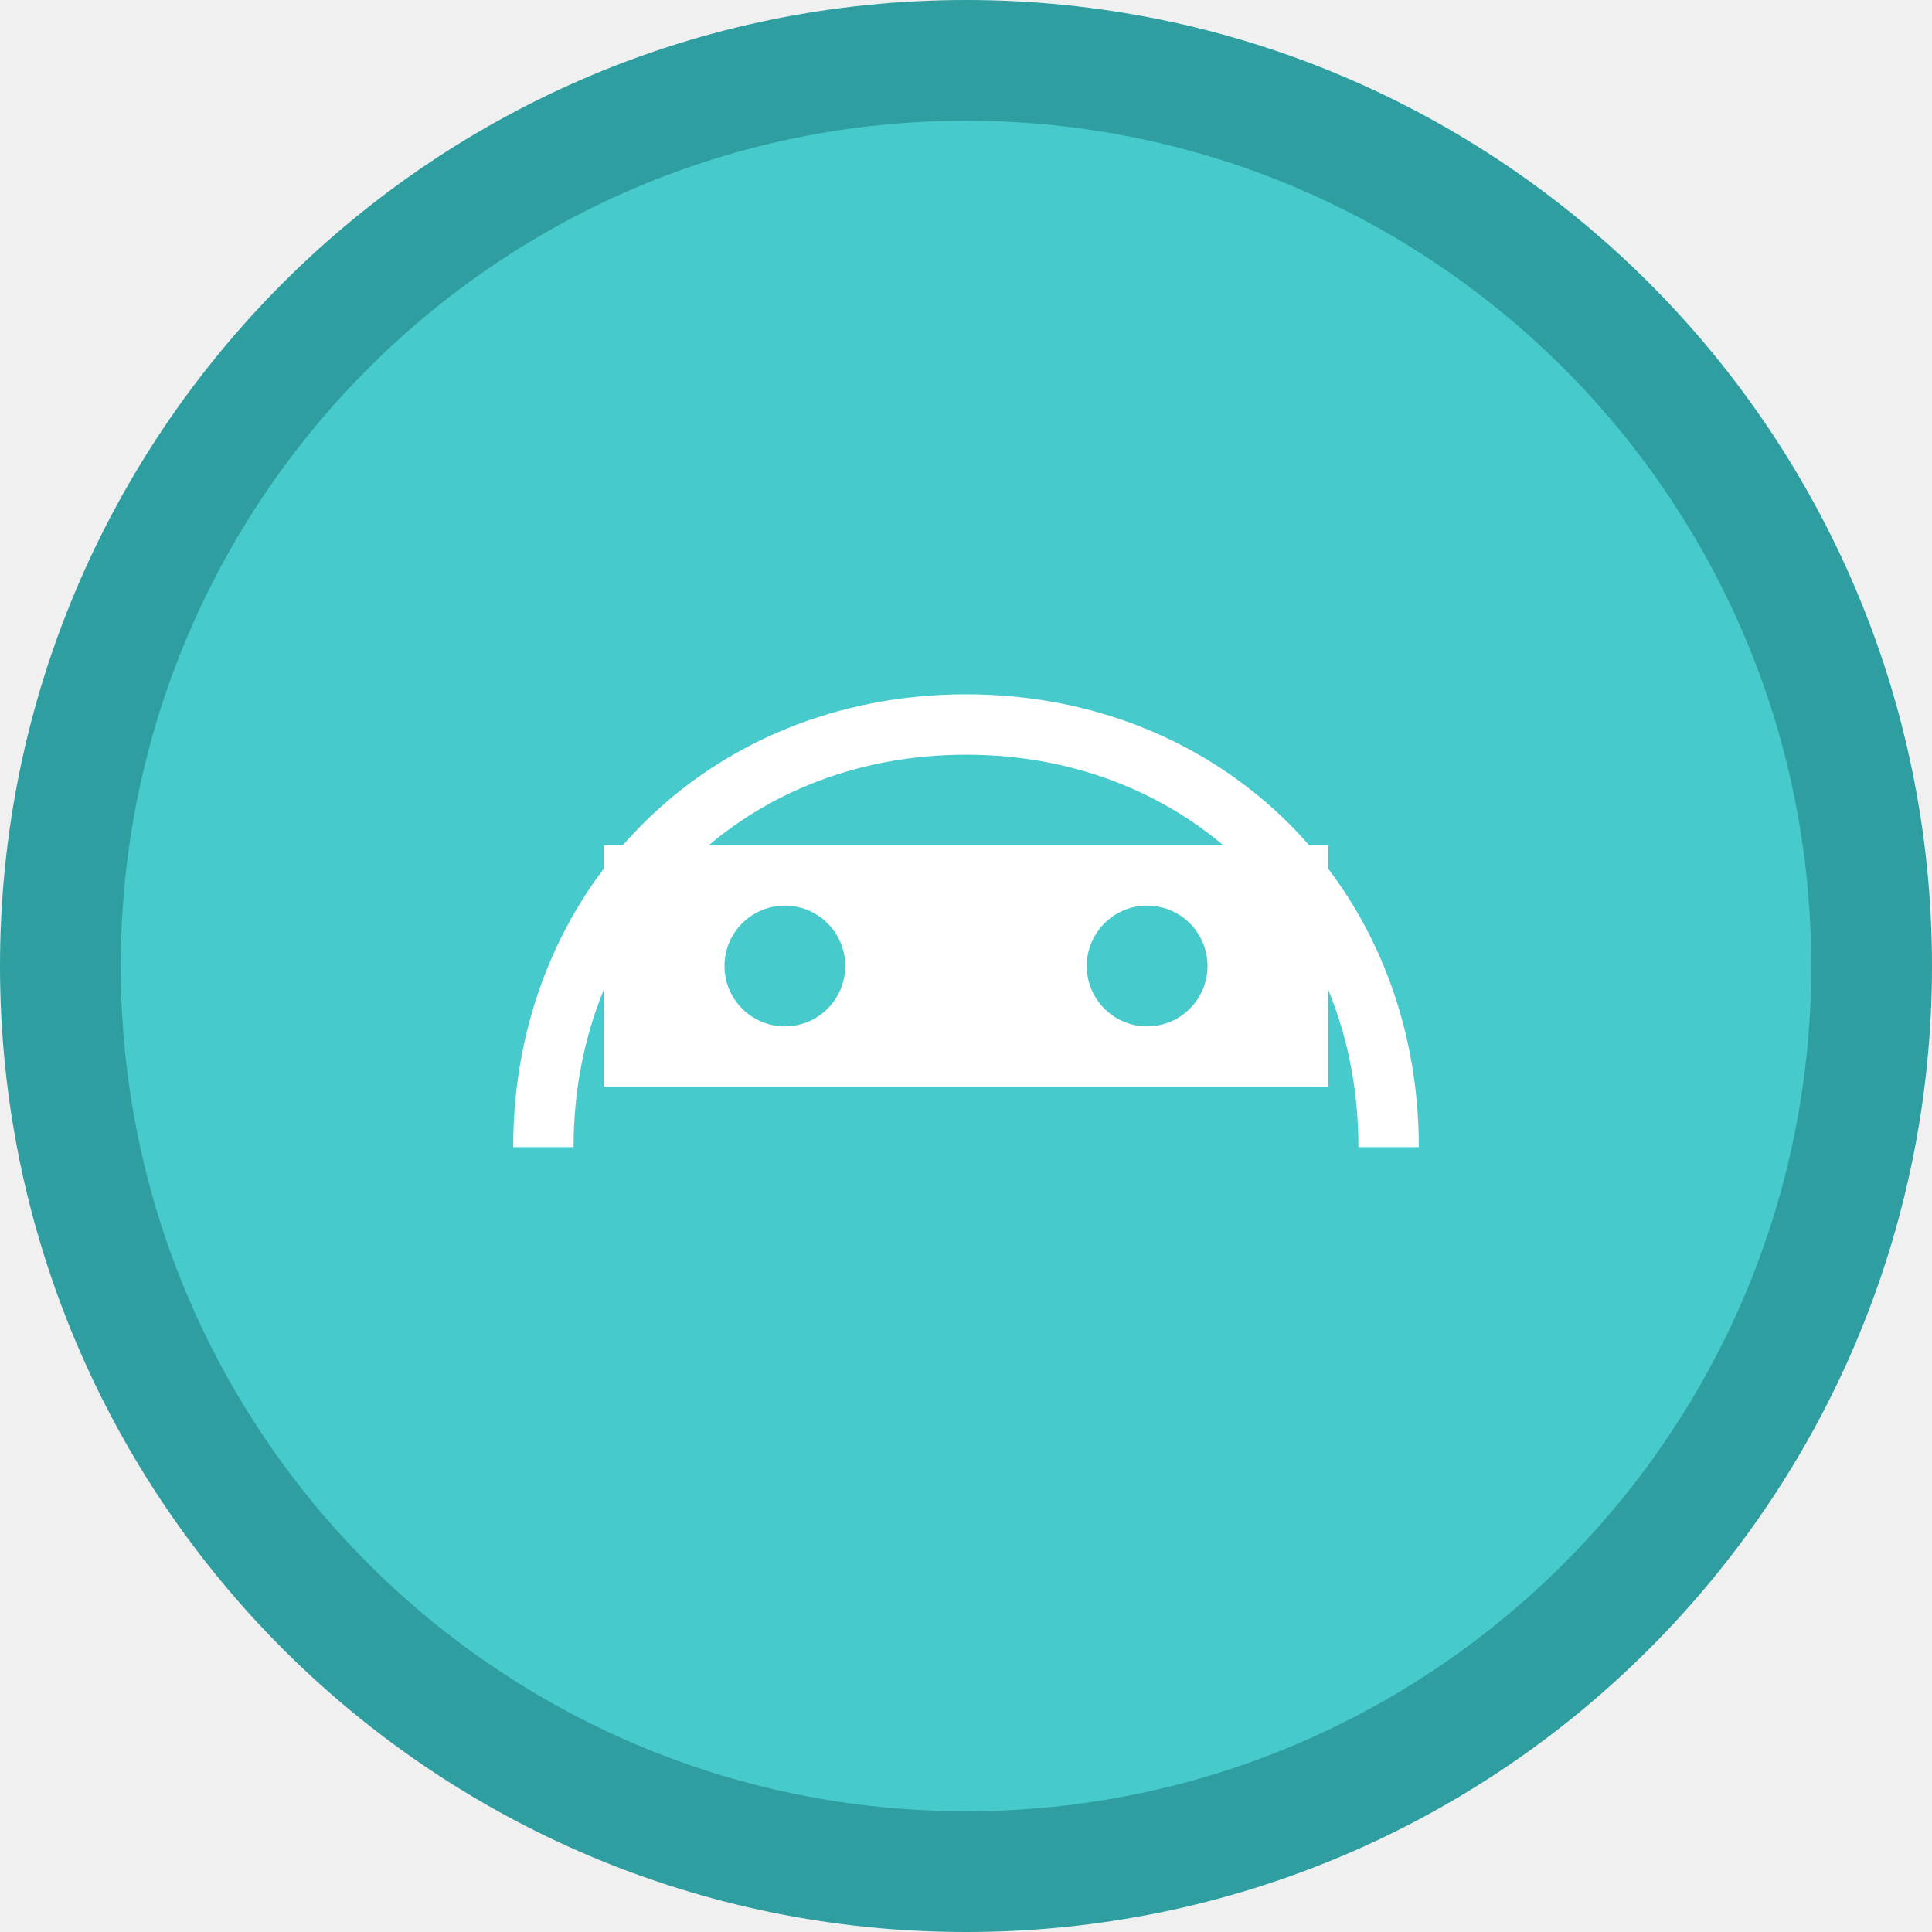
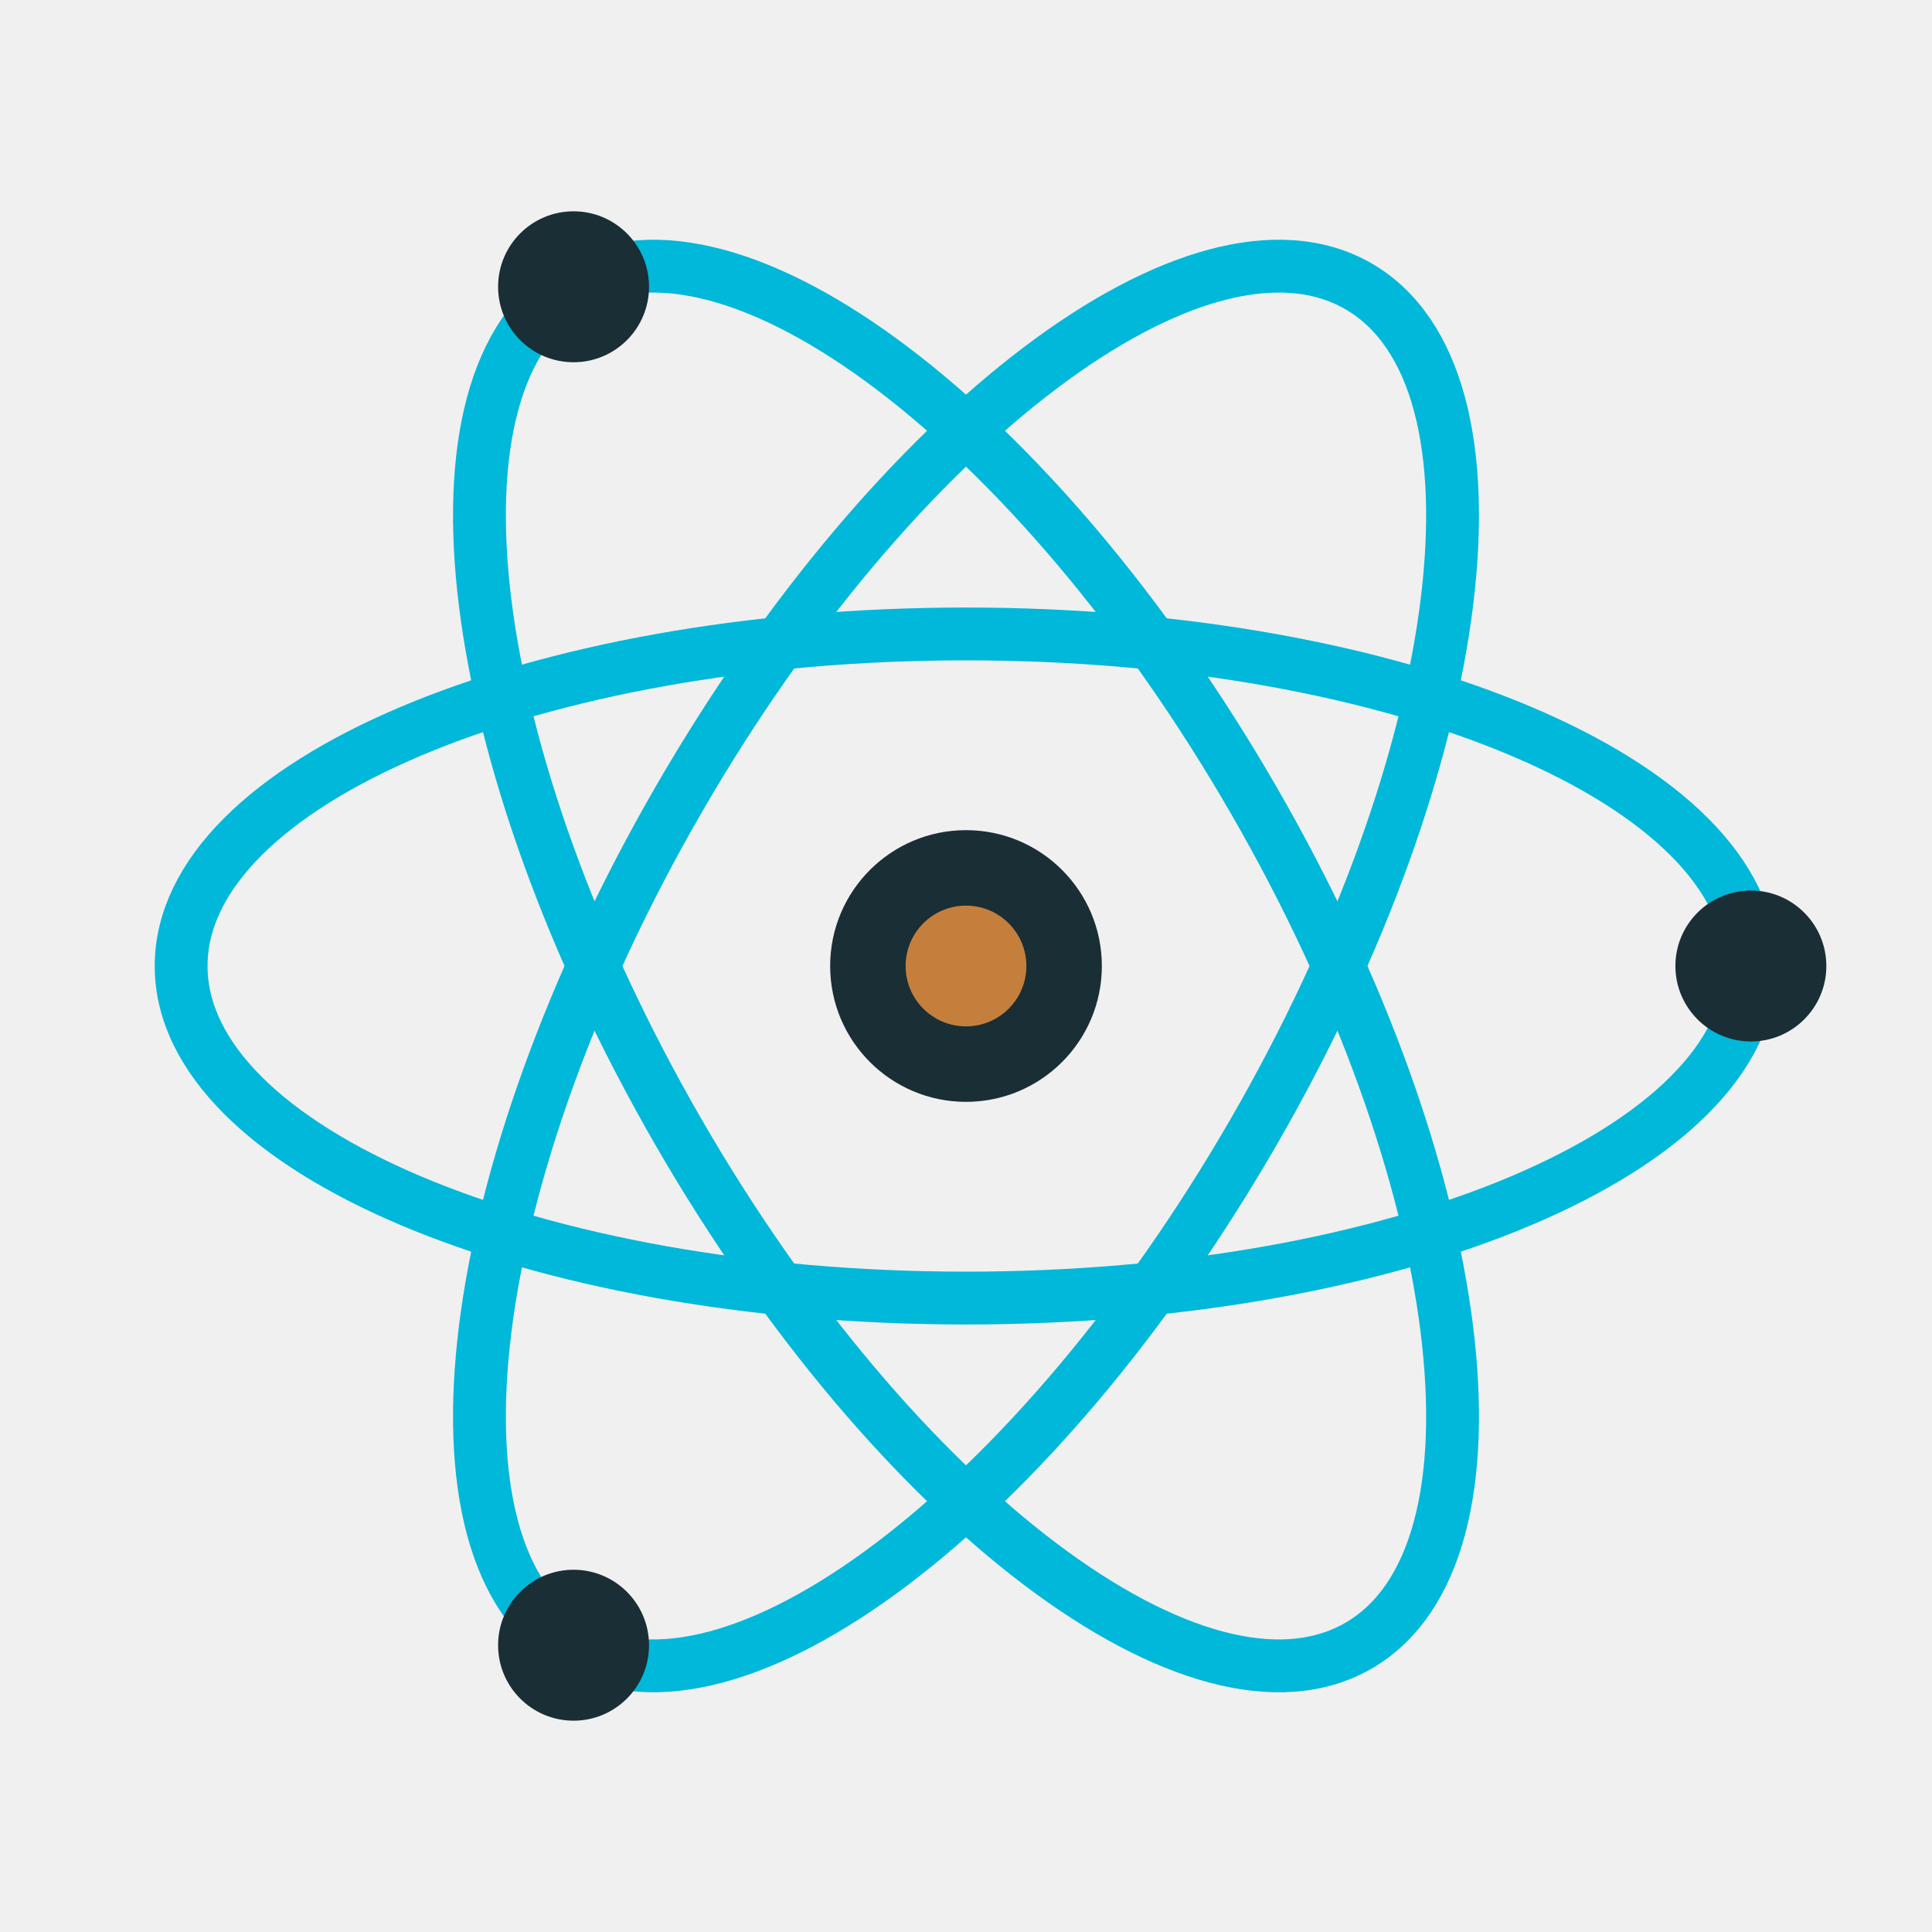
- <svg xmlns="http://www.w3.org/2000/svg" width="64" height="64" viewBox="0 0 64 64" fill="none">
-   <circle cx="32" cy="32" r="30" fill="#47cacc" stroke="#2f9ea0" stroke-width="4" />
-   <path d="M20 28h24v8H20z" fill="white" />
-   <circle cx="26" cy="32" r="2" fill="#47cacc" />
-   <circle cx="38" cy="32" r="2" fill="#47cacc" />
-   <path d="M18 38c0-8 6-14 14-14s14 6 14 14" stroke="white" stroke-width="2" fill="none" />
+ <svg xmlns="http://www.w3.org/2000/svg" viewBox="0 0 128 128" fill="none">
+   <g transform="translate(64 64)">
+     <ellipse rx="52" ry="22" stroke="#00B8D9" stroke-width="3.5" />
+     <ellipse rx="52" ry="22" stroke="#00B8D9" stroke-width="3.5" transform="rotate(60)" />
+     <ellipse rx="52" ry="22" stroke="#00B8D9" stroke-width="3.5" transform="rotate(120)" />
+     <circle r="9" fill="#1A2E35" />
+     <circle r="4" fill="#C47F3D" />
+     <circle cx="52" cy="0" r="5" fill="#1A2E35" />
+     <circle cx="-26" cy="45" r="5" fill="#1A2E35" />
+     <circle cx="-26" cy="-45" r="5" fill="#1A2E35" />
+   </g>
</svg>
